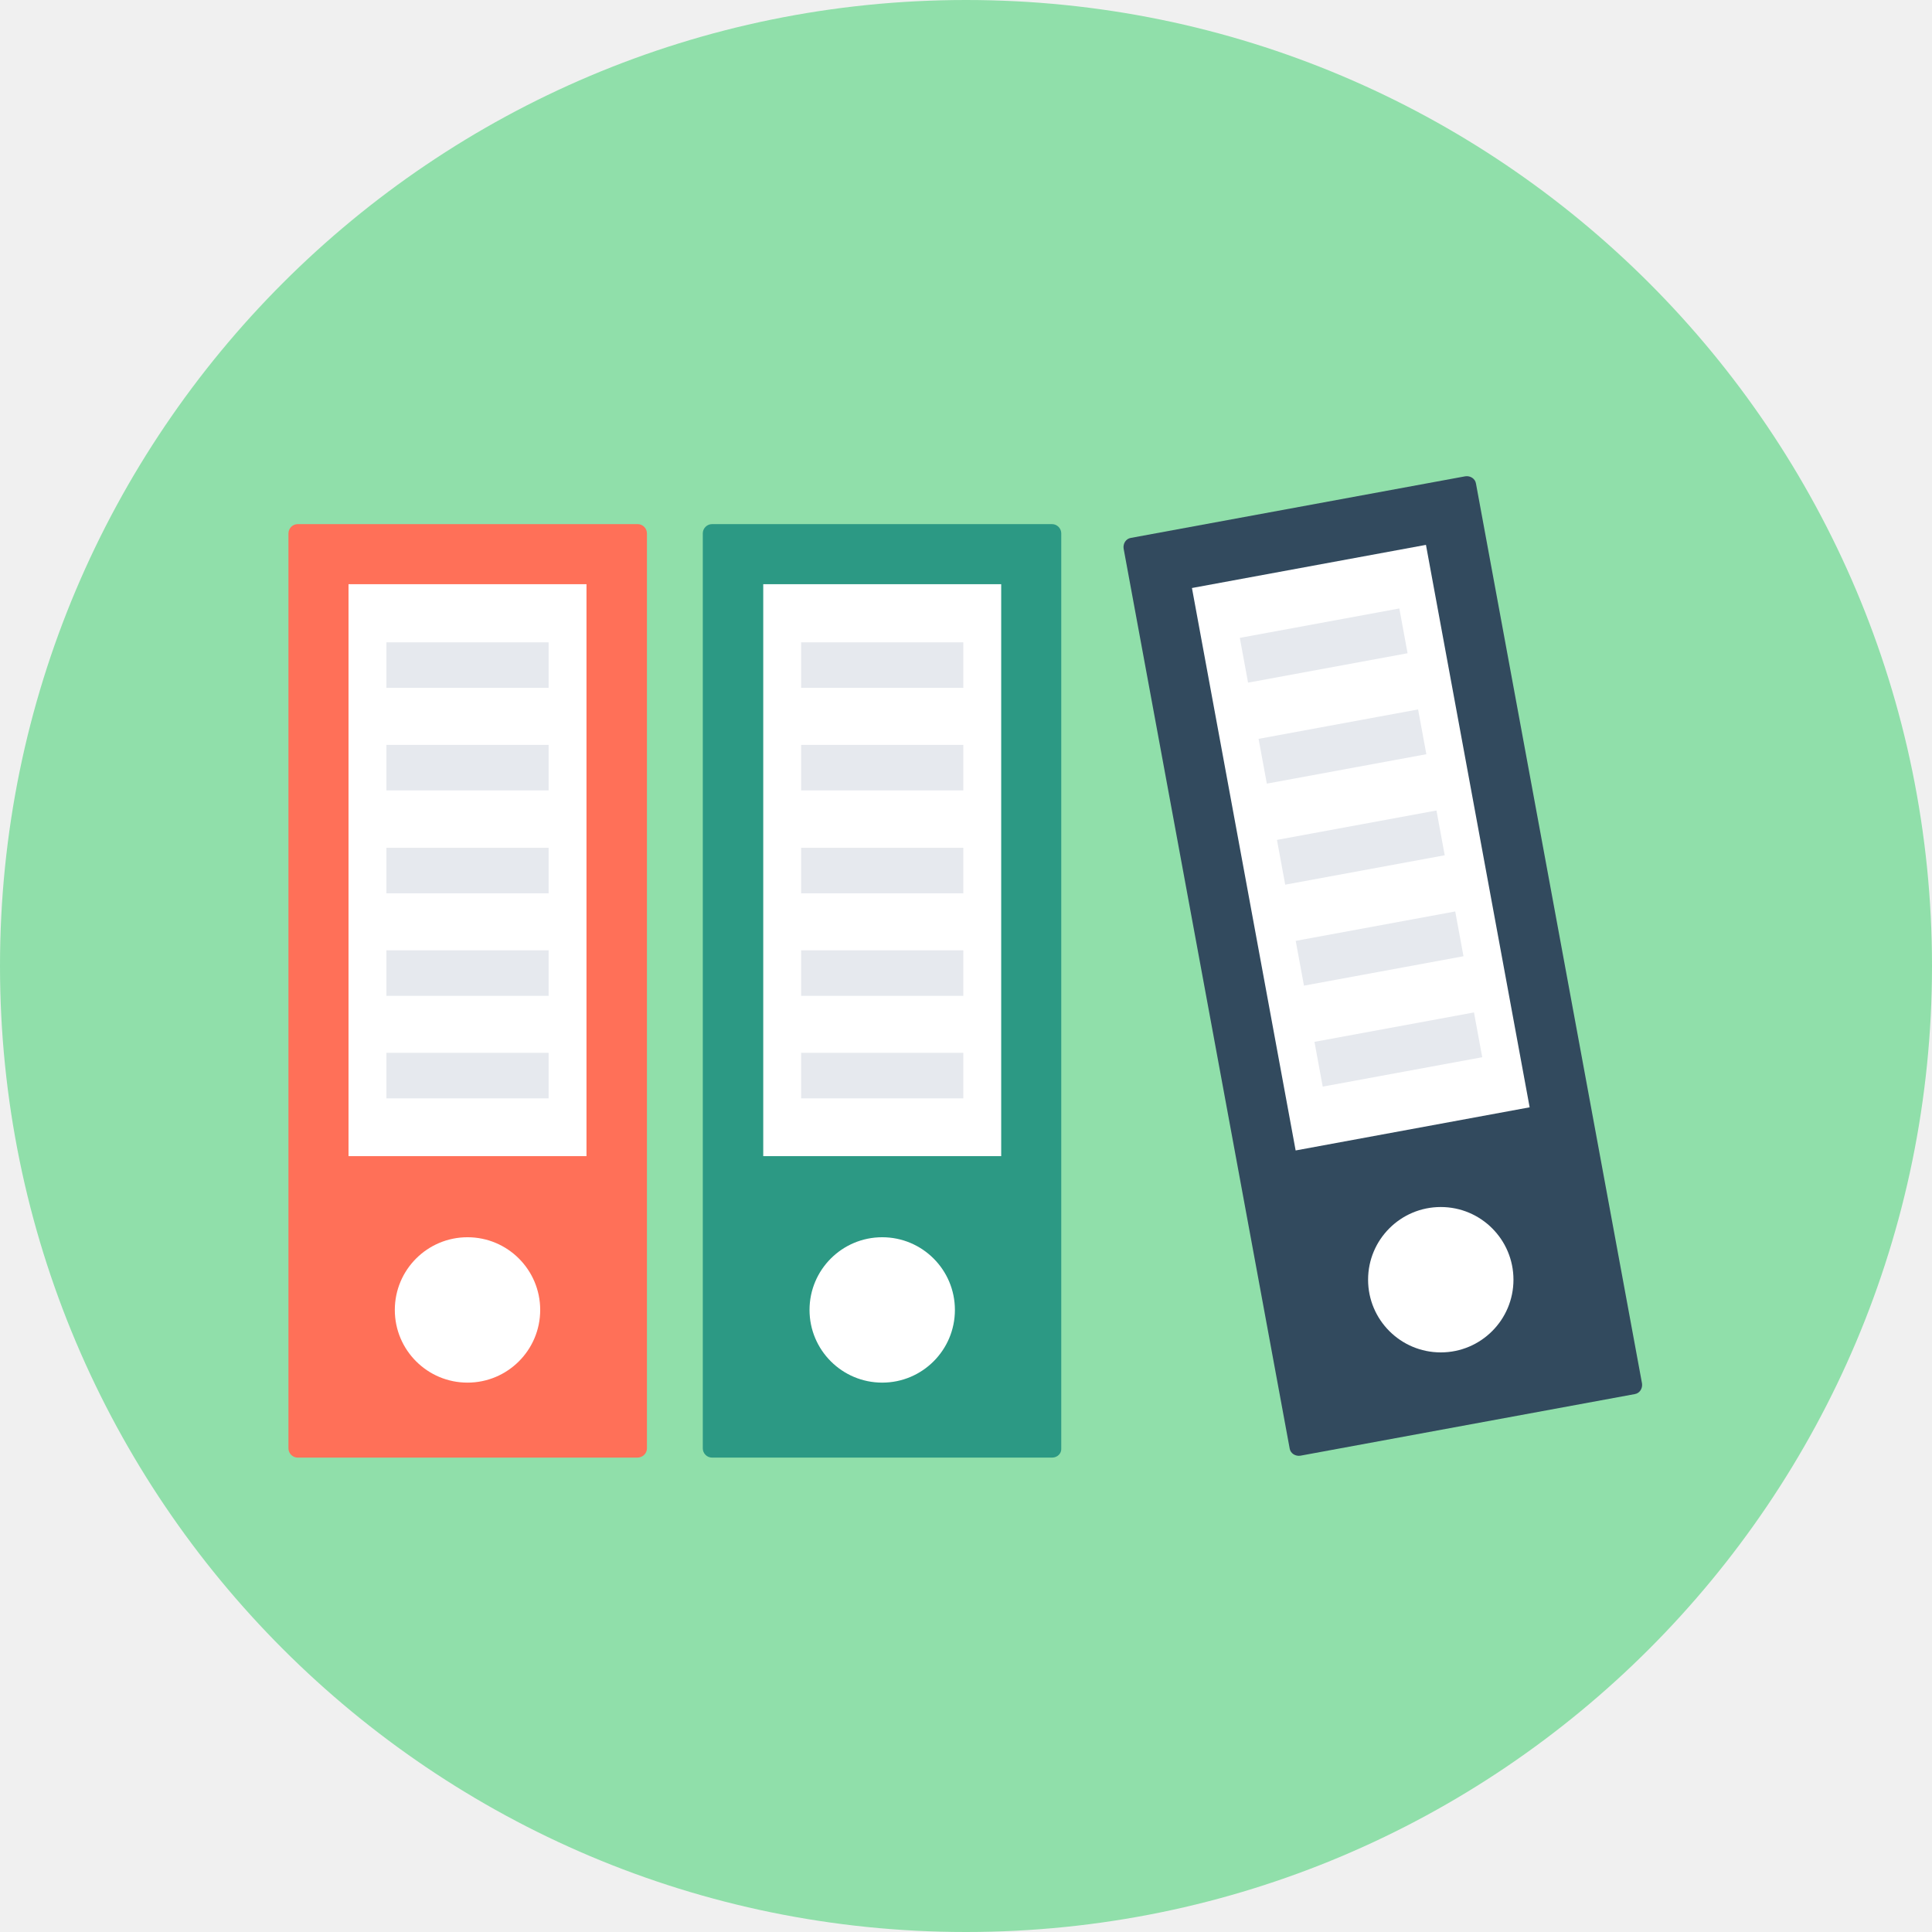
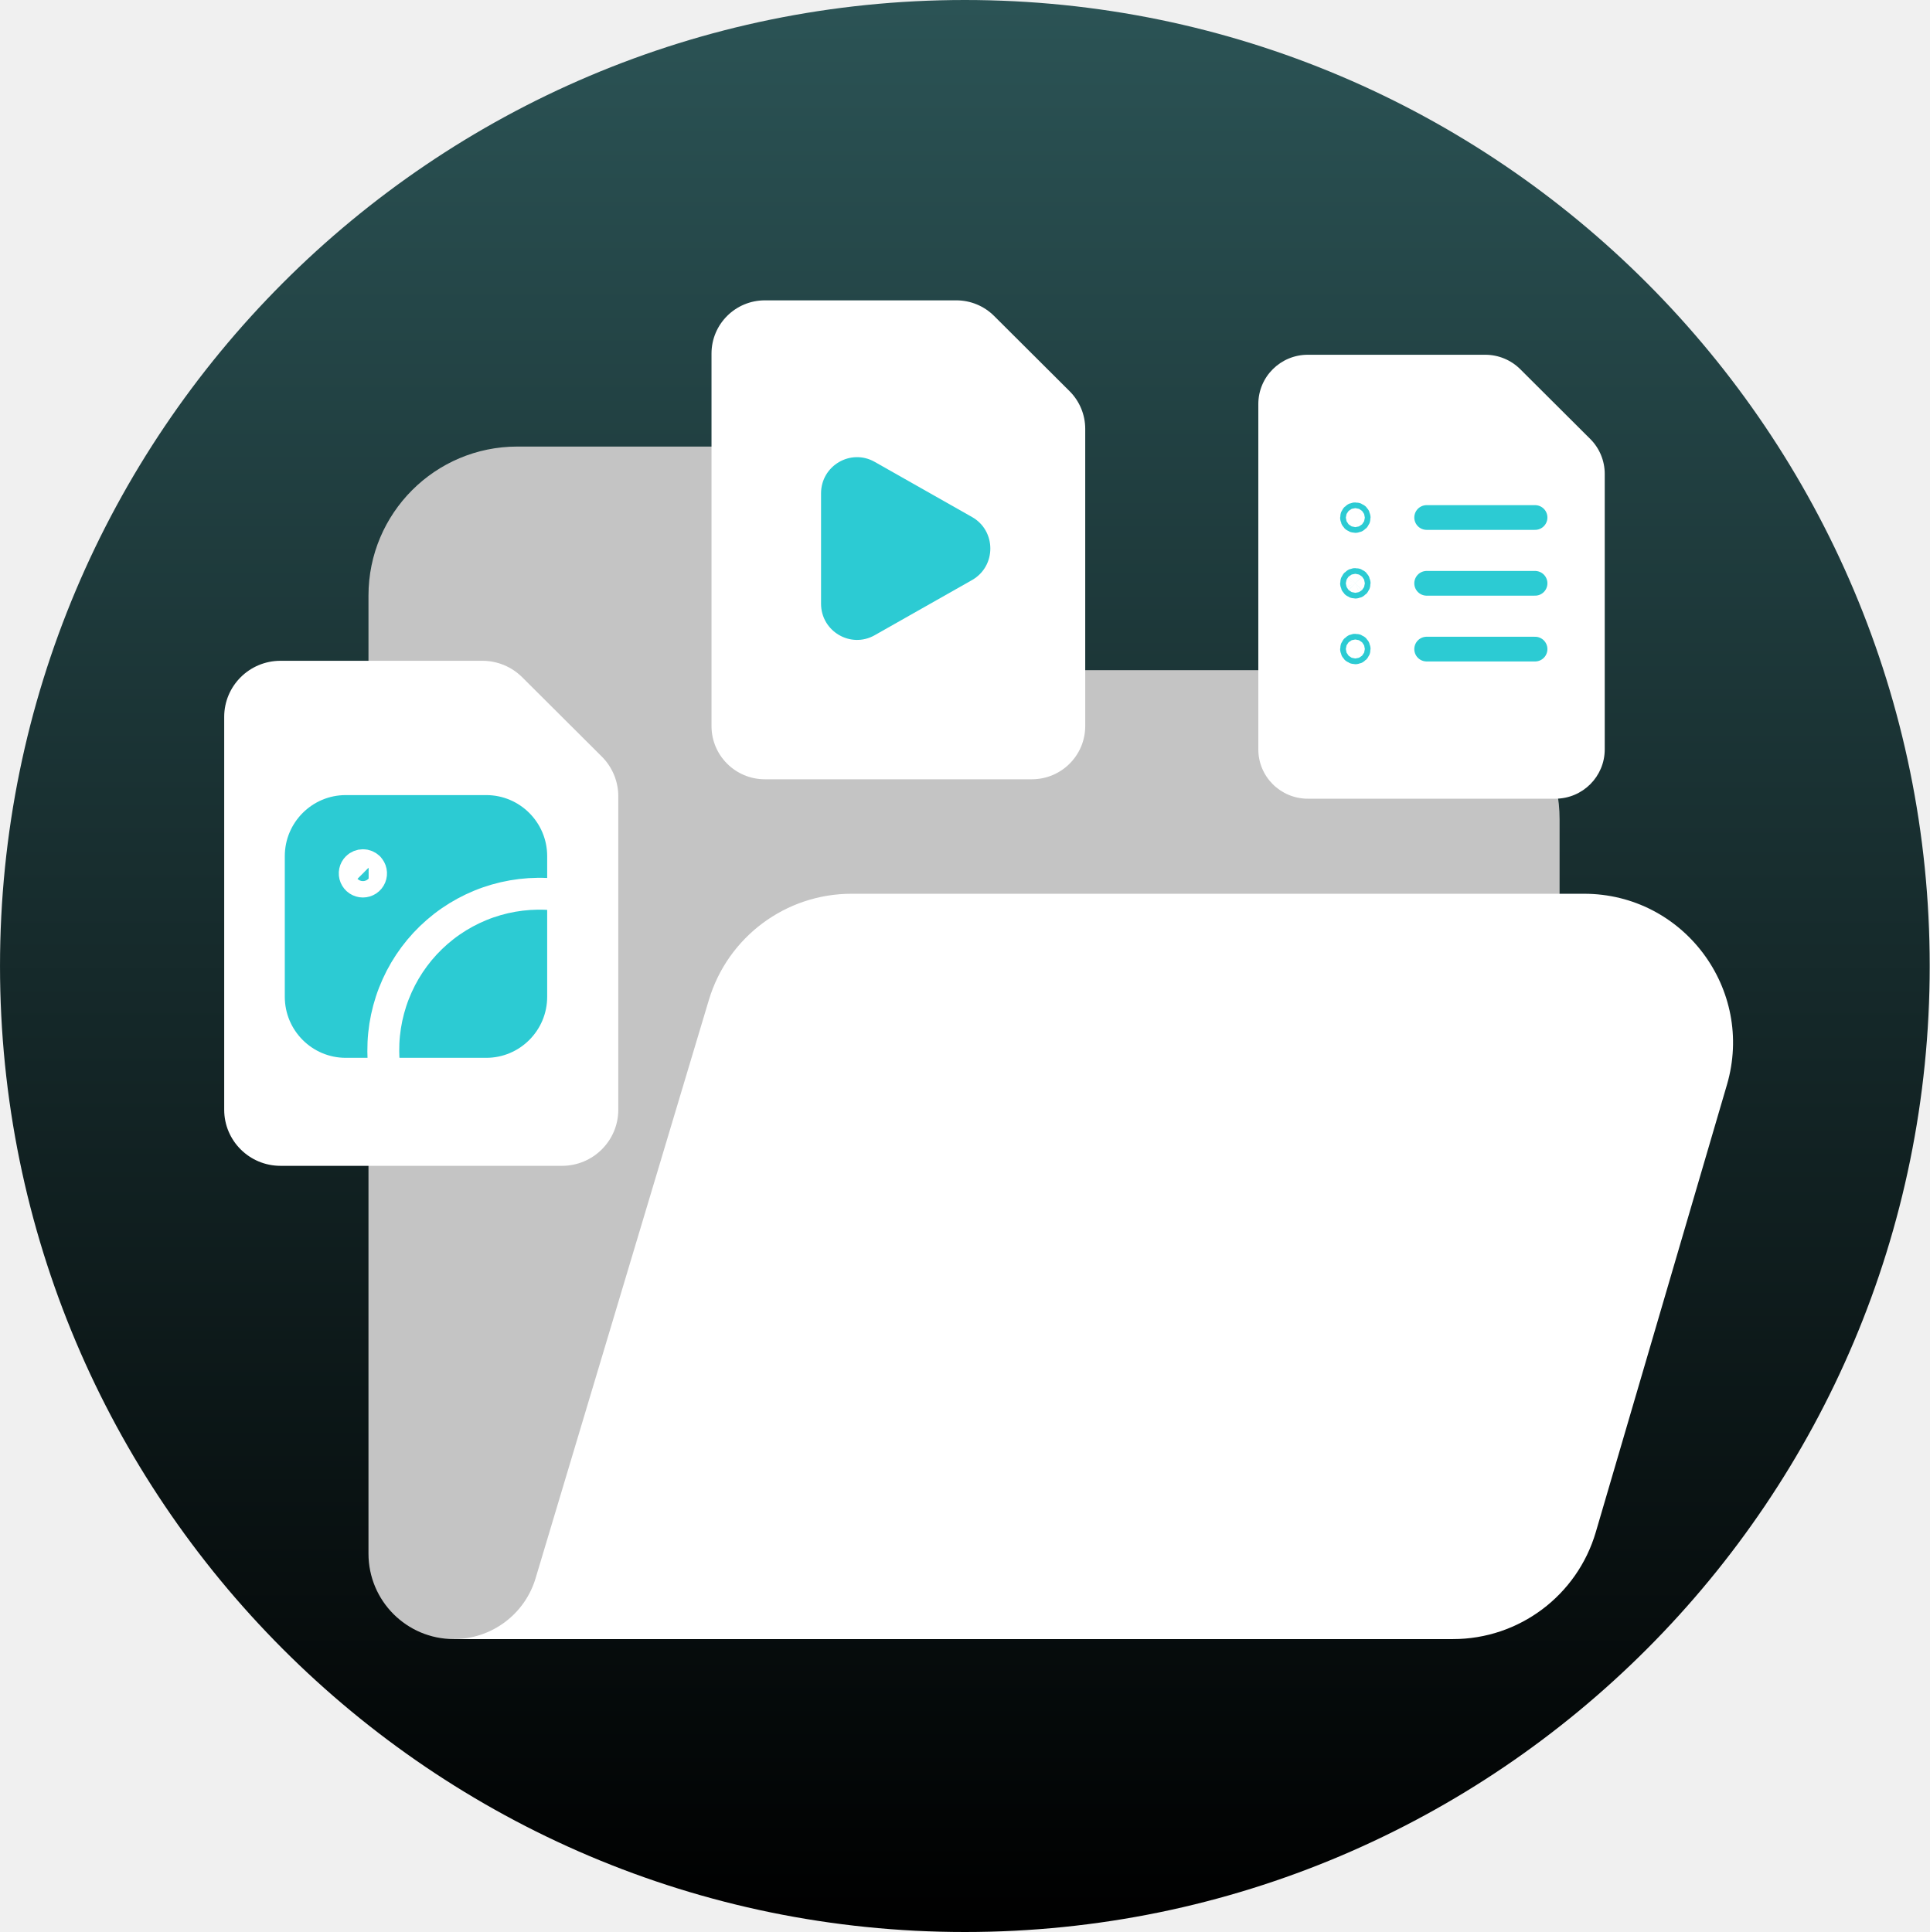
- <svg xmlns="http://www.w3.org/2000/svg" enable-background="new 0 0 505 505" viewBox="0 0 505 505">
-   <circle cx="252.5" cy="252.5" fill="#90dfaa" r="252.5" />
-   <path d="m166.6 381h-88.8c-1.3 0-2.4-1.1-2.4-2.4v-239.2c0-1.3 1.1-2.4 2.4-2.4h88.9c1.3 0 2.4 1.1 2.4 2.4v239.2c0 1.3-1.1 2.4-2.5 2.4z" fill="#ff7058" />
-   <path d="m91.1 152.7h62.2v149.5h-62.2z" fill="#fff" />
-   <g fill="#e6e9ee">
-     <path d="m101 167.9h42.4v11.9h-42.4z" />
-     <path d="m101 194.7h42.4v11.9h-42.4z" />
-     <path d="m101 221.6h42.4v11.9h-42.4z" />
-     <path d="m101 248.4h42.4v11.9h-42.4z" />
-     <path d="m101 275.2h42.4v11.9h-42.4z" />
+ <svg xmlns="http://www.w3.org/2000/svg" width="736" height="737" viewBox="0 0 736 737" fill="none">
+   <g clip-path="url(#clip0_108_339)">
+     <path d="M0.005 368.5C0.005 165.259 164.765 0 368.005 0V0C571.246 0 736.005 165.259 736.005 368.5V368.5C736.005 571.741 571.246 737 368.005 737V737C164.765 737 0.005 571.741 0.005 368.5V368.5Z" fill="url(#paint0_linear_108_339)" />
+     <path d="M594.836 312.511V340.943L356.161 625.263H173.108C155.107 625.263 140.541 610.678 140.541 592.651V227.215C140.541 195.798 165.954 170.351 197.328 170.351H324.105C328.781 170.353 333.384 171.511 337.505 173.723C341.626 175.935 345.138 179.133 347.728 183.031L387.649 242.995C390.243 246.887 393.756 250.079 397.877 252.286C401.998 254.493 406.599 255.648 411.273 255.647H538.049C569.424 255.647 594.836 281.094 594.836 312.511Z" fill="#C4C4C4" />
+     <path fill-rule="evenodd" clip-rule="evenodd" d="M229.53 288.612L199.167 258.343C195.132 254.326 189.675 252.071 183.986 252.072H106.984C95.12 252.072 85.511 261.65 85.511 273.478V423.323C85.511 435.149 95.12 444.729 106.984 444.729H214.348C226.211 444.729 235.821 435.149 235.821 423.323V303.746C235.821 298.074 233.555 292.626 229.53 288.612V288.612Z" fill="white" />
+     <path d="M185.433 297.226H131.89C115.684 297.226 102.546 310.381 102.546 326.61V380.225C102.546 396.453 115.684 409.609 131.89 409.609H185.433C201.639 409.609 214.777 396.453 214.777 380.225V326.61C214.777 310.381 201.639 297.226 185.433 297.226Z" fill="#2CCBD3" stroke="white" stroke-width="12.155" stroke-linecap="round" stroke-linejoin="round" />
+     <path d="M214.777 341.619C206.254 340.312 197.549 340.873 189.264 343.264C180.979 345.655 173.311 349.818 166.789 355.467C160.268 361.115 155.049 368.114 151.493 375.98C147.937 383.845 146.128 392.39 146.192 401.024C146.21 403.899 146.44 406.768 146.878 409.61M140.603 330.949C141.043 331.384 141.343 331.941 141.466 332.548C141.589 333.155 141.529 333.784 141.294 334.357C141.059 334.93 140.659 335.419 140.146 335.764C139.632 336.109 139.028 336.293 138.409 336.293C137.791 336.293 137.187 336.109 136.673 335.764C136.159 335.419 135.76 334.93 135.524 334.357C135.289 333.784 135.229 333.155 135.352 332.548C135.475 331.941 135.776 331.384 136.215 330.949C136.802 330.366 137.595 330.039 138.421 330.039C139.247 330.039 140.04 330.366 140.626 330.949H140.603Z" stroke="white" stroke-width="12.155" stroke-linecap="round" stroke-linejoin="round" />
+     <path fill-rule="evenodd" clip-rule="evenodd" d="M407.946 149.225L379.153 120.522C375.328 116.712 370.152 114.574 364.757 114.574H291.737C280.487 114.574 271.375 123.658 271.375 134.873V276.97C271.375 288.186 280.487 297.27 291.737 297.27H393.55C404.8 297.27 413.913 288.186 413.913 276.97V163.577C413.913 158.198 411.764 153.032 407.946 149.225Z" fill="white" />
+     <path fill-rule="evenodd" clip-rule="evenodd" d="M370.726 221.285L333.602 242.323C324.462 247.496 313.153 240.847 313.153 230.286V188.219C313.153 177.65 324.442 171.009 333.602 176.182L370.726 197.22C380.051 202.486 380.051 216.001 370.726 221.285Z" fill="#2CCBD3" />
+     <path fill-rule="evenodd" clip-rule="evenodd" d="M606.527 167.449L579.837 140.841C576.291 137.31 571.493 135.329 566.492 135.329H498.807C488.379 135.329 479.932 143.748 479.932 154.145V285.862C479.932 296.258 488.379 304.679 498.807 304.679H593.182C603.611 304.679 612.057 296.258 612.057 285.862V180.751C612.057 175.765 610.066 170.976 606.527 167.449V167.449Z" fill="white" />
+     <path d="M585.48 197.413H544.136M585.48 222.514H544.136M585.48 247.614H544.136M516.936 196.37C516.647 196.37 516.37 196.484 516.166 196.689C515.962 196.893 515.848 197.17 515.848 197.459C515.848 197.748 515.962 198.026 516.166 198.23C516.37 198.434 516.647 198.549 516.936 198.549C517.224 198.549 517.501 198.434 517.705 198.23C517.909 198.026 518.024 197.748 518.024 197.459C518.024 197.17 517.909 196.893 517.705 196.689C517.501 196.484 517.224 196.37 516.936 196.37ZM516.936 221.425C516.793 221.425 516.652 221.453 516.52 221.508C516.388 221.562 516.268 221.643 516.167 221.744C516.066 221.845 515.986 221.964 515.931 222.097C515.876 222.229 515.848 222.37 515.848 222.513C515.848 222.656 515.876 222.798 515.931 222.93C515.985 223.062 516.065 223.182 516.166 223.283C516.267 223.384 516.387 223.464 516.519 223.519C516.65 223.574 516.792 223.602 516.935 223.602C517.223 223.602 517.499 223.488 517.703 223.284C517.907 223.08 518.022 222.803 518.022 222.514C518.022 222.226 517.908 221.949 517.704 221.744C517.5 221.54 517.224 221.425 516.936 221.425ZM516.936 246.483C516.647 246.483 516.371 246.598 516.167 246.802C515.963 247.006 515.848 247.283 515.848 247.572C515.848 247.861 515.963 248.138 516.167 248.342C516.371 248.547 516.647 248.661 516.936 248.661C517.224 248.661 517.501 248.547 517.705 248.342C517.909 248.138 518.023 247.861 518.023 247.572C518.023 247.283 517.909 247.006 517.705 246.802C517.501 246.598 517.224 246.483 516.936 246.483Z" stroke="#2CCBD3" stroke-width="9.43" stroke-linecap="round" stroke-linejoin="round" />
+     <path d="M517.313 583.745V489.461M473.253 529.35L517.313 484.625L561.374 529.35H473.253Z" stroke="white" stroke-width="16" stroke-linecap="round" stroke-linejoin="round" />
+     <path d="M173.108 625.263C187.476 625.263 200.167 615.824 204.285 602.034L270.356 381.487C277.568 357.405 299.686 340.943 324.757 340.943H604.178C642.083 340.943 669.34 377.393 658.664 413.814L608.663 584.406C601.565 608.63 579.39 625.263 554.177 625.263H173.108Z" fill="white" />
  </g>
-   <circle cx="122.2" cy="342.4" fill="#fff" r="19" />
-   <path d="m275 381h-88.9c-1.3 0-2.4-1.1-2.4-2.4v-239.2c0-1.3 1.1-2.4 2.4-2.4h88.9c1.3 0 2.4 1.1 2.4 2.4v239.2c.1 1.3-1 2.4-2.4 2.4z" fill="#2c9984" />
-   <path d="m199.5 152.7h62.2v149.5h-62.2z" fill="#fff" />
-   <path d="m209.4 167.9h42.4v11.9h-42.4z" fill="#e6e9ee" />
-   <path d="m209.4 194.7h42.4v11.9h-42.4z" fill="#e6e9ee" />
-   <path d="m209.4 221.6h42.4v11.9h-42.4z" fill="#e6e9ee" />
-   <path d="m209.4 248.4h42.4v11.9h-42.4z" fill="#e6e9ee" />
-   <path d="m209.4 275.2h42.4v11.9h-42.4z" fill="#e6e9ee" />
-   <circle cx="230.6" cy="342.4" fill="#fff" r="19" />
-   <path d="m427.3 364.4-87.4 16.1c-1.3.2-2.6-.6-2.8-1.9l-43.4-235.2c-.2-1.3.6-2.6 1.9-2.8l87.4-16.1c1.3-.2 2.6.6 2.8 1.9l43.4 235.2c.2 1.3-.6 2.6-1.9 2.8z" fill="#324a5e" />
-   <path d="m280.951 190.458h149.496v62.198h-149.496z" fill="#fff" transform="matrix(-.1813 -.9834 .9834 -.1813 202.3034 611.5302)" />
-   <path d="m324.788 162.786h42.399v11.9h-42.399z" fill="#e6e9ee" transform="matrix(-.9834 .1813 -.1813 -.9834 716.8331 271.9469)" />
-   <path d="m329.693 189.18h42.399v11.9h-42.399z" fill="#e6e9ee" transform="matrix(-.9834 .1813 -.1813 -.9834 731.347 323.407)" />
-   <path d="m334.495 215.592h42.399v11.9h-42.399z" fill="#e6e9ee" transform="matrix(-.9834 .1813 -.1813 -.9834 745.6614 374.9236)" />
-   <path d="m339.398 241.985h42.399v11.9h-42.399z" fill="#e6e9ee" transform="matrix(-.9834 .1813 -.1813 -.9834 760.1712 426.382)" />
-   <path d="m344.299 268.378h42.399v11.9h-42.399z" fill="#e6e9ee" transform="matrix(-.9834 .1813 -.1813 -.9834 774.6771 477.8427)" />
-   <circle cx="376.6" cy="334.5" fill="#fff" r="19" />
+   <defs>
+     <linearGradient id="paint0_linear_108_339" x1="368.005" y1="0" x2="368.005" y2="737" gradientUnits="userSpaceOnUse">
+       <stop offset="0.002" stop-color="#2B5355" />
+       <stop offset="1" />
+     </linearGradient>
+     <clipPath id="clip0_108_339">
+       <rect width="736" height="737" rx="368" fill="white" />
+     </clipPath>
+   </defs>
</svg>
